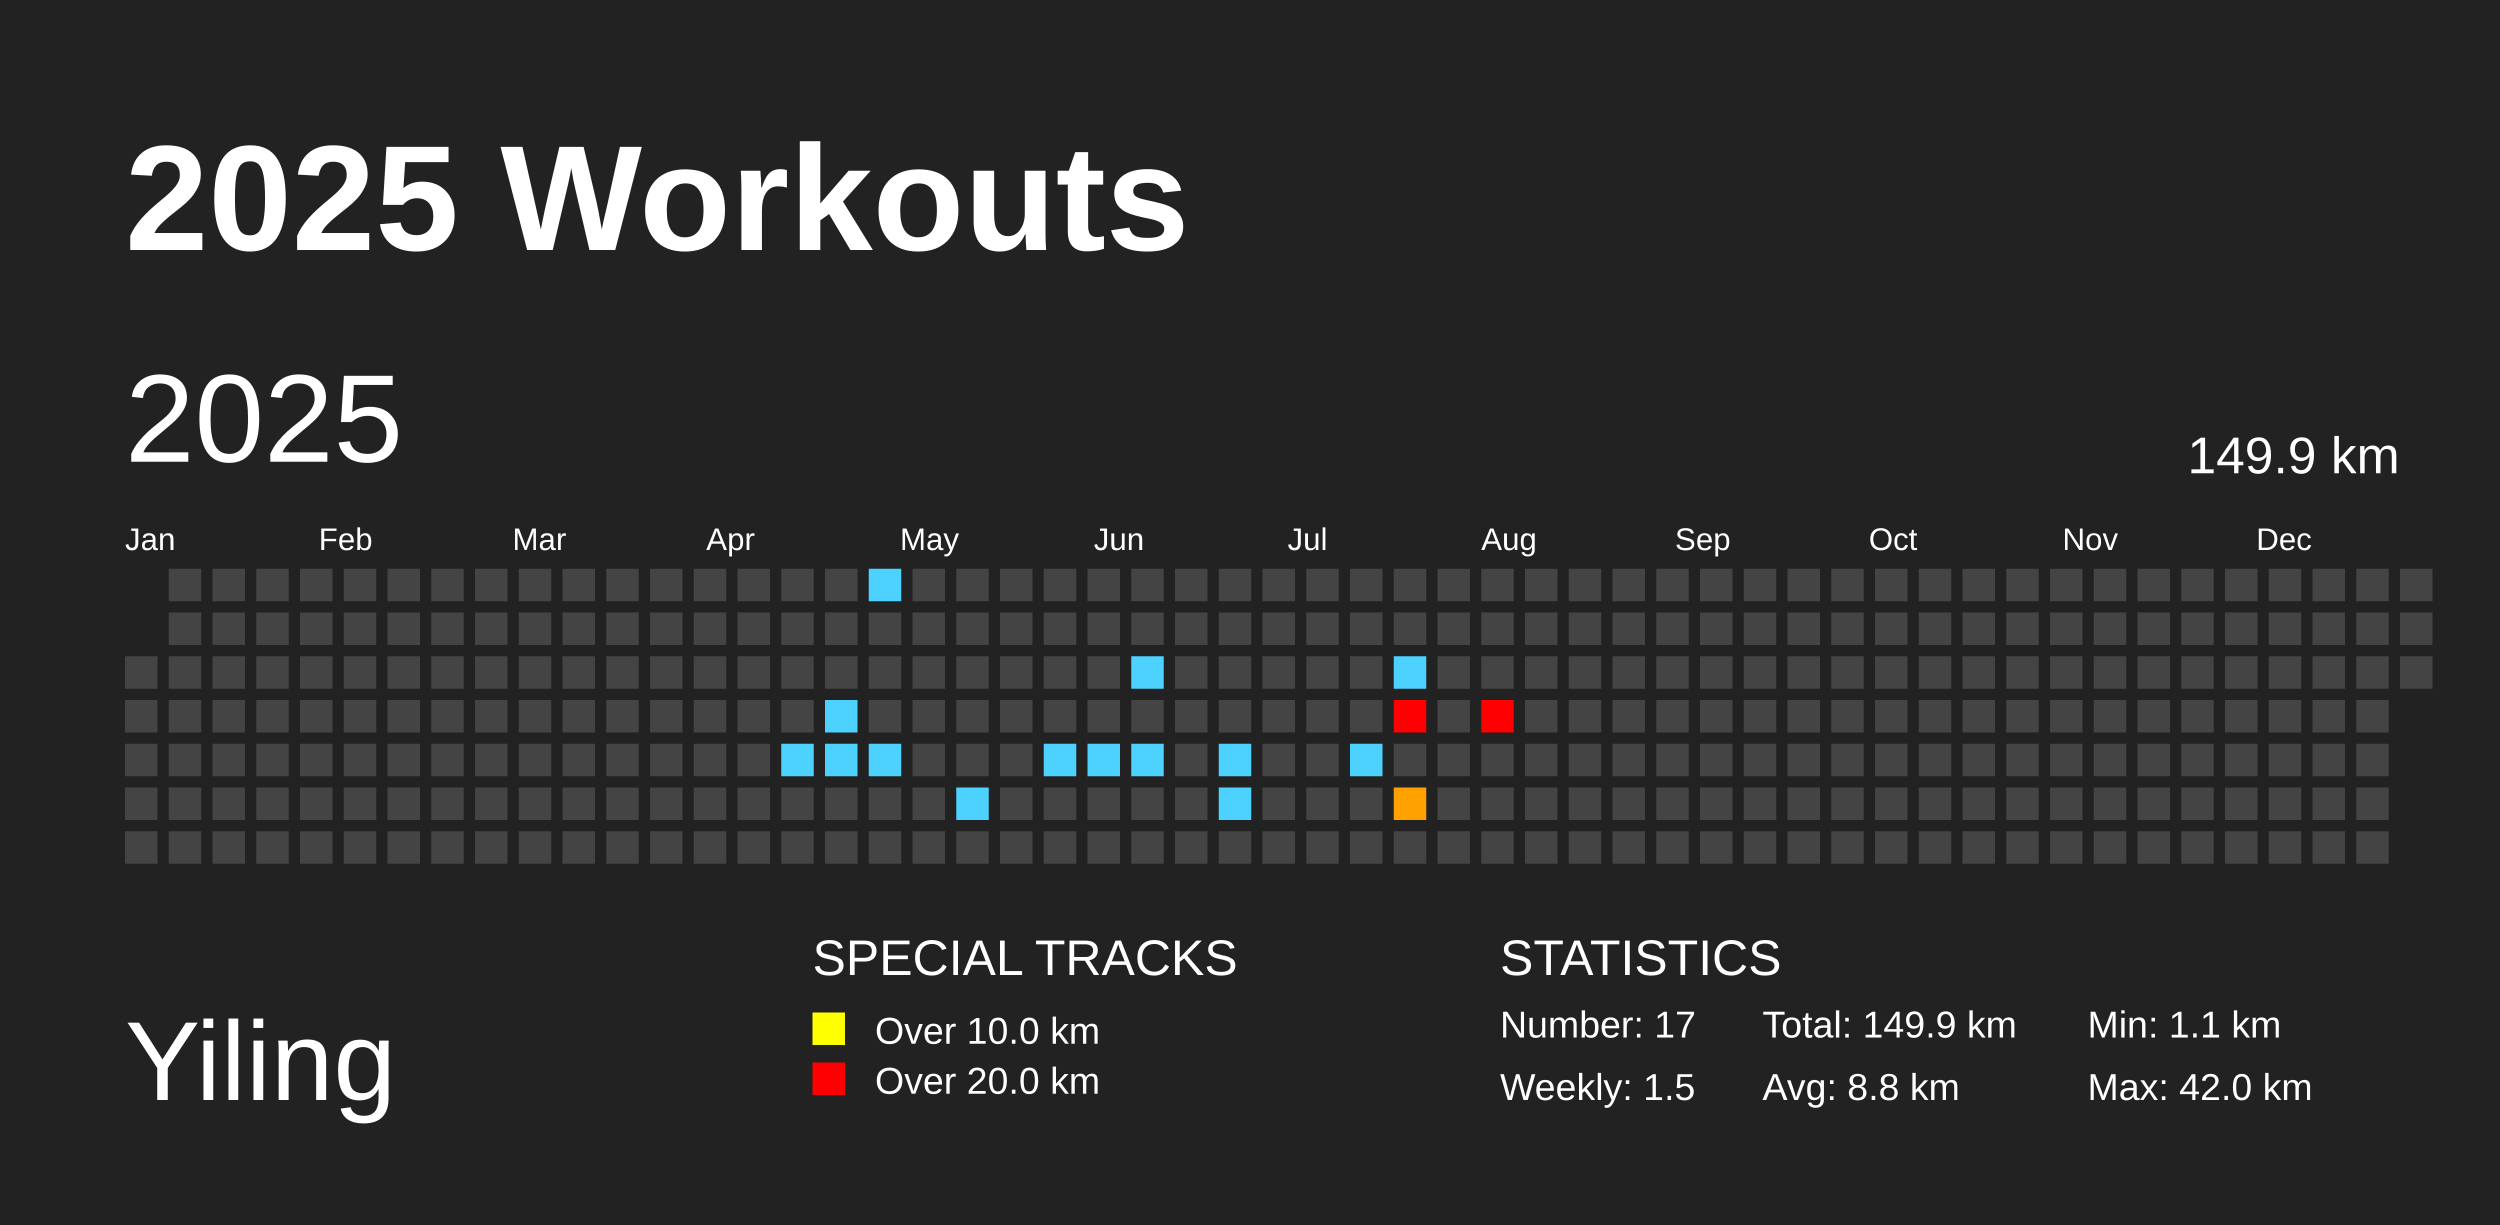
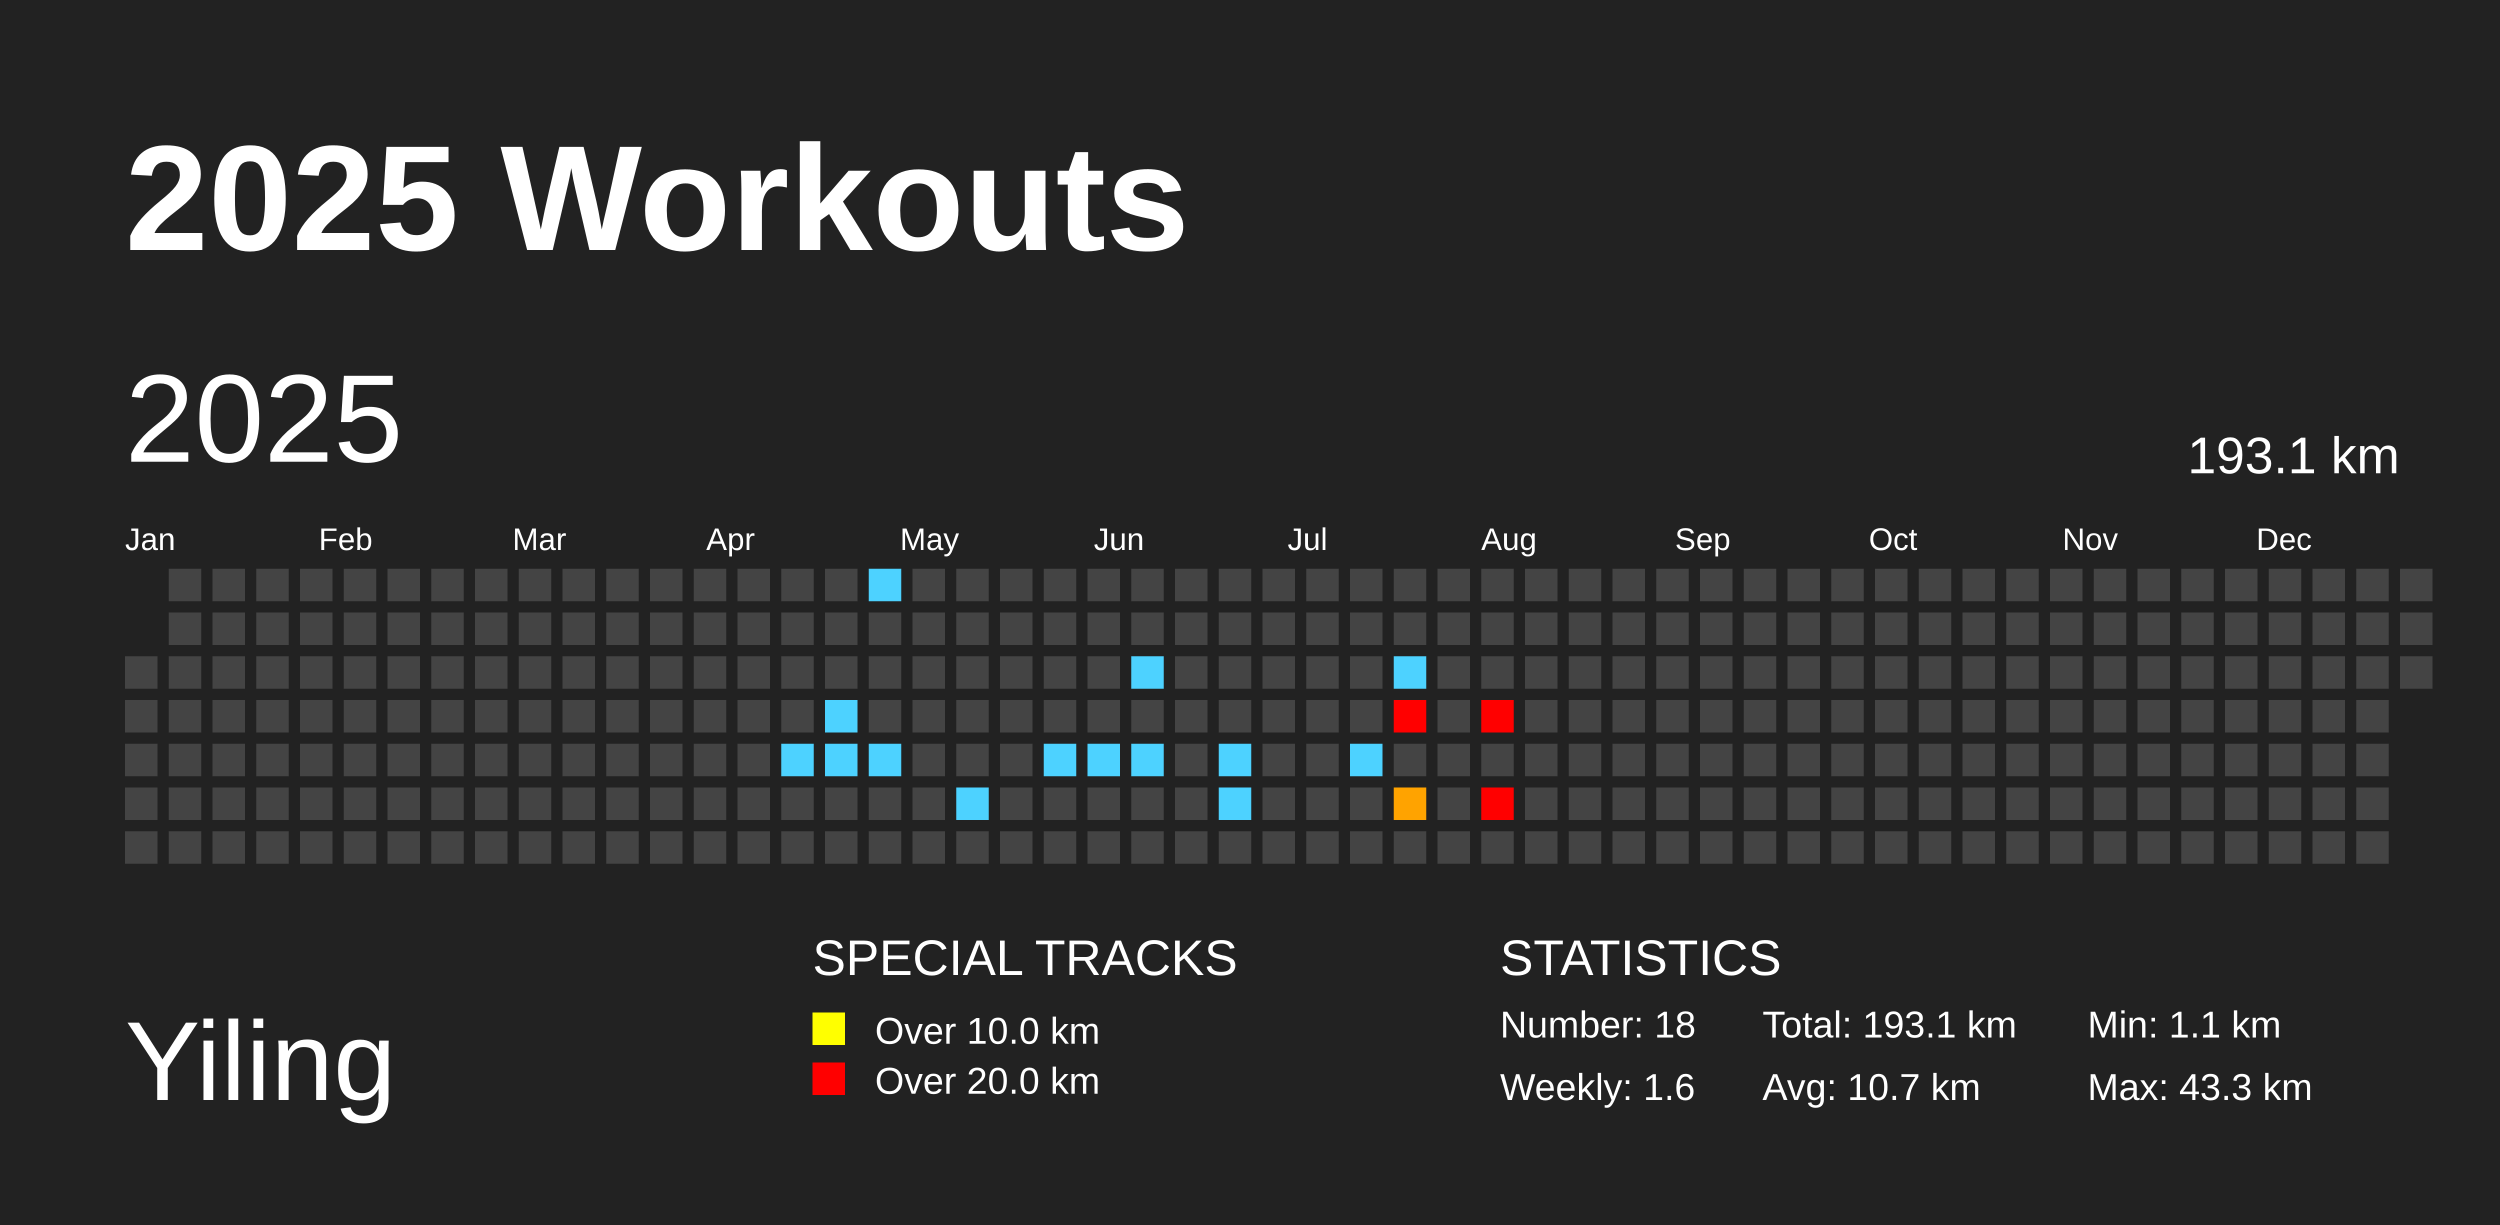
<svg xmlns="http://www.w3.org/2000/svg" baseProfile="full" height="98mm" version="1.1" viewBox="0,0,200,98" width="200mm">
  <defs />
  <rect fill="#222222" height="98" width="200" x="0" y="0" />
  <text fill="#FFFFFF" style="font-size:12px; font-family:Arial; font-weight:bold;" x="10" y="20">2025 Workouts</text>
  <text fill="#FFFFFF" style="font-size:9px; font-family:Arial" x="10" y="88">Yiling</text>
  <text fill="#FFFFFF" style="font-size:4px; font-family:Arial" x="65" y="78">SPECIAL TRACKS</text>
  <rect fill="yellow" height="2.6" width="2.6" x="65" y="81" />
  <text fill="#FFFFFF" style="font-size:3px; font-family:Arial" x="70" y="83.5">Over 10.0 km</text>
  <rect fill="red" height="2.6" width="2.6" x="65" y="85" />
  <text fill="#FFFFFF" style="font-size:3px; font-family:Arial" x="70" y="87.5">Over 20.0 km</text>
  <text fill="#FFFFFF" style="font-size:4px; font-family:Arial" x="120" y="78">STATISTICS</text>
-   <text fill="#FFFFFF" style="font-size:3px; font-family:Arial" x="120" y="83">Number: 17</text>
-   <text fill="#FFFFFF" style="font-size:3px; font-family:Arial" x="120" y="88">Weekly: 1.5</text>
-   <text fill="#FFFFFF" style="font-size:3px; font-family:Arial" x="141" y="83">Total: 149.9 km</text>
-   <text fill="#FFFFFF" style="font-size:3px; font-family:Arial" x="141" y="88">Avg: 8.8 km</text>
+   <text fill="#FFFFFF" style="font-size:3px; font-family:Arial" x="120" y="83">Number: 18</text>
+   <text fill="#FFFFFF" style="font-size:3px; font-family:Arial" x="120" y="88">Weekly: 1.6</text>
+   <text fill="#FFFFFF" style="font-size:3px; font-family:Arial" x="141" y="83">Total: 193.1 km</text>
+   <text fill="#FFFFFF" style="font-size:3px; font-family:Arial" x="141" y="88">Avg: 10.7 km</text>
  <text fill="#FFFFFF" style="font-size:3px; font-family:Arial" x="167" y="83">Min: 1.1 km</text>
-   <text fill="#FFFFFF" style="font-size:3px; font-family:Arial" x="167" y="88">Max: 42.0 km</text>
+   <text fill="#FFFFFF" style="font-size:3px; font-family:Arial" x="167" y="88">Max: 43.3 km</text>
  <text dominant-baseline="hanging" fill="#FFFFFF" style="font-size:10.0px; font-family:Arial;" x="10" y="30">2025</text>
-   <text dominant-baseline="hanging" fill="#FFFFFF" style="font-size:4.125px; font-family:Arial;" x="175" y="35">149.9 km</text>
+   <text dominant-baseline="hanging" fill="#FFFFFF" style="font-size:4.125px; font-family:Arial;" x="175" y="35">193.1 km</text>
  <text fill="#FFFFFF" style="font-size:2.5px; font-family:Arial" x="10.0" y="44">Jan</text>
  <text fill="#FFFFFF" style="font-size:2.5px; font-family:Arial" x="25.5" y="44">Feb</text>
  <text fill="#FFFFFF" style="font-size:2.5px; font-family:Arial" x="41.0" y="44">Mar</text>
  <text fill="#FFFFFF" style="font-size:2.5px; font-family:Arial" x="56.5" y="44">Apr</text>
  <text fill="#FFFFFF" style="font-size:2.5px; font-family:Arial" x="72.0" y="44">May</text>
  <text fill="#FFFFFF" style="font-size:2.5px; font-family:Arial" x="87.5" y="44">Jun</text>
  <text fill="#FFFFFF" style="font-size:2.5px; font-family:Arial" x="103.0" y="44">Jul</text>
  <text fill="#FFFFFF" style="font-size:2.5px; font-family:Arial" x="118.5" y="44">Aug</text>
  <text fill="#FFFFFF" style="font-size:2.5px; font-family:Arial" x="134.0" y="44">Sep</text>
  <text fill="#FFFFFF" style="font-size:2.5px; font-family:Arial" x="149.5" y="44">Oct</text>
  <text fill="#FFFFFF" style="font-size:2.5px; font-family:Arial" x="165.0" y="44">Nov</text>
  <text fill="#FFFFFF" style="font-size:2.5px; font-family:Arial" x="180.5" y="44">Dec</text>
  <rect fill="#444444" height="2.6" width="2.6" x="10.0" y="52.5" />
  <rect fill="#444444" height="2.6" width="2.6" x="10.0" y="56.0" />
  <rect fill="#444444" height="2.6" width="2.6" x="10.0" y="59.5" />
  <rect fill="#444444" height="2.6" width="2.6" x="10.0" y="63.0" />
  <rect fill="#444444" height="2.6" width="2.6" x="10.0" y="66.5" />
  <rect fill="#444444" height="2.6" width="2.6" x="13.5" y="45.5" />
  <rect fill="#444444" height="2.6" width="2.6" x="13.5" y="49.0" />
  <rect fill="#444444" height="2.6" width="2.6" x="13.5" y="52.5" />
  <rect fill="#444444" height="2.6" width="2.6" x="13.5" y="56.0" />
  <rect fill="#444444" height="2.6" width="2.6" x="13.5" y="59.5" />
  <rect fill="#444444" height="2.6" width="2.6" x="13.5" y="63.0" />
  <rect fill="#444444" height="2.6" width="2.6" x="13.5" y="66.5" />
  <rect fill="#444444" height="2.6" width="2.6" x="17.0" y="45.5" />
  <rect fill="#444444" height="2.6" width="2.6" x="17.0" y="49.0" />
  <rect fill="#444444" height="2.6" width="2.6" x="17.0" y="52.5" />
  <rect fill="#444444" height="2.6" width="2.6" x="17.0" y="56.0" />
  <rect fill="#444444" height="2.6" width="2.6" x="17.0" y="59.5" />
  <rect fill="#444444" height="2.6" width="2.6" x="17.0" y="63.0" />
  <rect fill="#444444" height="2.6" width="2.6" x="17.0" y="66.5" />
  <rect fill="#444444" height="2.6" width="2.6" x="20.5" y="45.5" />
  <rect fill="#444444" height="2.6" width="2.6" x="20.5" y="49.0" />
  <rect fill="#444444" height="2.6" width="2.6" x="20.5" y="52.5" />
  <rect fill="#444444" height="2.6" width="2.6" x="20.5" y="56.0" />
  <rect fill="#444444" height="2.6" width="2.6" x="20.5" y="59.5" />
  <rect fill="#444444" height="2.6" width="2.6" x="20.5" y="63.0" />
  <rect fill="#444444" height="2.6" width="2.6" x="20.5" y="66.5" />
  <rect fill="#444444" height="2.6" width="2.6" x="24.0" y="45.5" />
  <rect fill="#444444" height="2.6" width="2.6" x="24.0" y="49.0" />
  <rect fill="#444444" height="2.6" width="2.6" x="24.0" y="52.5" />
  <rect fill="#444444" height="2.6" width="2.6" x="24.0" y="56.0" />
  <rect fill="#444444" height="2.6" width="2.6" x="24.0" y="59.5" />
  <rect fill="#444444" height="2.6" width="2.6" x="24.0" y="63.0" />
  <rect fill="#444444" height="2.6" width="2.6" x="24.0" y="66.5" />
  <rect fill="#444444" height="2.6" width="2.6" x="27.5" y="45.5" />
  <rect fill="#444444" height="2.6" width="2.6" x="27.5" y="49.0" />
  <rect fill="#444444" height="2.6" width="2.6" x="27.5" y="52.5" />
  <rect fill="#444444" height="2.6" width="2.6" x="27.5" y="56.0" />
  <rect fill="#444444" height="2.6" width="2.6" x="27.5" y="59.5" />
  <rect fill="#444444" height="2.6" width="2.6" x="27.5" y="63.0" />
  <rect fill="#444444" height="2.6" width="2.6" x="27.5" y="66.5" />
  <rect fill="#444444" height="2.6" width="2.6" x="31.0" y="45.5" />
  <rect fill="#444444" height="2.6" width="2.6" x="31.0" y="49.0" />
  <rect fill="#444444" height="2.6" width="2.6" x="31.0" y="52.5" />
  <rect fill="#444444" height="2.6" width="2.6" x="31.0" y="56.0" />
  <rect fill="#444444" height="2.6" width="2.6" x="31.0" y="59.5" />
  <rect fill="#444444" height="2.6" width="2.6" x="31.0" y="63.0" />
  <rect fill="#444444" height="2.6" width="2.6" x="31.0" y="66.5" />
  <rect fill="#444444" height="2.6" width="2.6" x="34.5" y="45.5" />
  <rect fill="#444444" height="2.6" width="2.6" x="34.5" y="49.0" />
  <rect fill="#444444" height="2.6" width="2.6" x="34.5" y="52.5" />
  <rect fill="#444444" height="2.6" width="2.6" x="34.5" y="56.0" />
  <rect fill="#444444" height="2.6" width="2.6" x="34.5" y="59.5" />
  <rect fill="#444444" height="2.6" width="2.6" x="34.5" y="63.0" />
  <rect fill="#444444" height="2.6" width="2.6" x="34.5" y="66.5" />
  <rect fill="#444444" height="2.6" width="2.6" x="38.0" y="45.5" />
  <rect fill="#444444" height="2.6" width="2.6" x="38.0" y="49.0" />
  <rect fill="#444444" height="2.6" width="2.6" x="38.0" y="52.5" />
  <rect fill="#444444" height="2.6" width="2.6" x="38.0" y="56.0" />
  <rect fill="#444444" height="2.6" width="2.6" x="38.0" y="59.5" />
  <rect fill="#444444" height="2.6" width="2.6" x="38.0" y="63.0" />
  <rect fill="#444444" height="2.6" width="2.6" x="38.0" y="66.5" />
  <rect fill="#444444" height="2.6" width="2.6" x="41.5" y="45.5" />
  <rect fill="#444444" height="2.6" width="2.6" x="41.5" y="49.0" />
  <rect fill="#444444" height="2.6" width="2.6" x="41.5" y="52.5" />
  <rect fill="#444444" height="2.6" width="2.6" x="41.5" y="56.0" />
  <rect fill="#444444" height="2.6" width="2.6" x="41.5" y="59.5" />
  <rect fill="#444444" height="2.6" width="2.6" x="41.5" y="63.0" />
  <rect fill="#444444" height="2.6" width="2.6" x="41.5" y="66.5" />
  <rect fill="#444444" height="2.6" width="2.6" x="45.0" y="45.5" />
  <rect fill="#444444" height="2.6" width="2.6" x="45.0" y="49.0" />
  <rect fill="#444444" height="2.6" width="2.6" x="45.0" y="52.5" />
  <rect fill="#444444" height="2.6" width="2.6" x="45.0" y="56.0" />
  <rect fill="#444444" height="2.6" width="2.6" x="45.0" y="59.5" />
  <rect fill="#444444" height="2.6" width="2.6" x="45.0" y="63.0" />
  <rect fill="#444444" height="2.6" width="2.6" x="45.0" y="66.5" />
  <rect fill="#444444" height="2.6" width="2.6" x="48.5" y="45.5" />
  <rect fill="#444444" height="2.6" width="2.6" x="48.5" y="49.0" />
  <rect fill="#444444" height="2.6" width="2.6" x="48.5" y="52.5" />
  <rect fill="#444444" height="2.6" width="2.6" x="48.5" y="56.0" />
  <rect fill="#444444" height="2.6" width="2.6" x="48.5" y="59.5" />
  <rect fill="#444444" height="2.6" width="2.6" x="48.5" y="63.0" />
  <rect fill="#444444" height="2.6" width="2.6" x="48.5" y="66.5" />
  <rect fill="#444444" height="2.6" width="2.6" x="52.0" y="45.5" />
  <rect fill="#444444" height="2.6" width="2.6" x="52.0" y="49.0" />
  <rect fill="#444444" height="2.6" width="2.6" x="52.0" y="52.5" />
  <rect fill="#444444" height="2.6" width="2.6" x="52.0" y="56.0" />
  <rect fill="#444444" height="2.6" width="2.6" x="52.0" y="59.5" />
  <rect fill="#444444" height="2.6" width="2.6" x="52.0" y="63.0" />
  <rect fill="#444444" height="2.6" width="2.6" x="52.0" y="66.5" />
  <rect fill="#444444" height="2.6" width="2.6" x="55.5" y="45.5" />
  <rect fill="#444444" height="2.6" width="2.6" x="55.5" y="49.0" />
  <rect fill="#444444" height="2.6" width="2.6" x="55.5" y="52.5" />
  <rect fill="#444444" height="2.6" width="2.6" x="55.5" y="56.0" />
  <rect fill="#444444" height="2.6" width="2.6" x="55.5" y="59.5" />
  <rect fill="#444444" height="2.6" width="2.6" x="55.5" y="63.0" />
  <rect fill="#444444" height="2.6" width="2.6" x="55.5" y="66.5" />
  <rect fill="#444444" height="2.6" width="2.6" x="59.0" y="45.5" />
  <rect fill="#444444" height="2.6" width="2.6" x="59.0" y="49.0" />
  <rect fill="#444444" height="2.6" width="2.6" x="59.0" y="52.5" />
  <rect fill="#444444" height="2.6" width="2.6" x="59.0" y="56.0" />
  <rect fill="#444444" height="2.6" width="2.6" x="59.0" y="59.5" />
  <rect fill="#444444" height="2.6" width="2.6" x="59.0" y="63.0" />
  <rect fill="#444444" height="2.6" width="2.6" x="59.0" y="66.5" />
  <rect fill="#444444" height="2.6" width="2.6" x="62.5" y="45.5" />
  <rect fill="#444444" height="2.6" width="2.6" x="62.5" y="49.0" />
  <rect fill="#444444" height="2.6" width="2.6" x="62.5" y="52.5" />
  <rect fill="#444444" height="2.6" width="2.6" x="62.5" y="56.0" />
  <rect fill="#4dd2ff" height="2.6" width="2.6" x="62.5" y="59.5" />
  <rect fill="#444444" height="2.6" width="2.6" x="62.5" y="63.0" />
  <rect fill="#444444" height="2.6" width="2.6" x="62.5" y="66.5" />
  <rect fill="#444444" height="2.6" width="2.6" x="66.0" y="45.5" />
  <rect fill="#444444" height="2.6" width="2.6" x="66.0" y="49.0" />
  <rect fill="#444444" height="2.6" width="2.6" x="66.0" y="52.5" />
  <rect fill="#4dd2ff" height="2.6" width="2.6" x="66.0" y="56.0" />
  <rect fill="#4dd2ff" height="2.6" width="2.6" x="66.0" y="59.5" />
  <rect fill="#444444" height="2.6" width="2.6" x="66.0" y="63.0" />
  <rect fill="#444444" height="2.6" width="2.6" x="66.0" y="66.5" />
  <rect fill="#4dd2ff" height="2.6" width="2.6" x="69.5" y="45.5" />
  <rect fill="#444444" height="2.6" width="2.6" x="69.5" y="49.0" />
  <rect fill="#444444" height="2.6" width="2.6" x="69.5" y="52.5" />
  <rect fill="#444444" height="2.6" width="2.6" x="69.5" y="56.0" />
  <rect fill="#4dd2ff" height="2.6" width="2.6" x="69.5" y="59.5" />
  <rect fill="#444444" height="2.6" width="2.6" x="69.5" y="63.0" />
  <rect fill="#444444" height="2.6" width="2.6" x="69.5" y="66.5" />
  <rect fill="#444444" height="2.6" width="2.6" x="73.0" y="45.5" />
  <rect fill="#444444" height="2.6" width="2.6" x="73.0" y="49.0" />
  <rect fill="#444444" height="2.6" width="2.6" x="73.0" y="52.5" />
  <rect fill="#444444" height="2.6" width="2.6" x="73.0" y="56.0" />
  <rect fill="#444444" height="2.6" width="2.6" x="73.0" y="59.5" />
  <rect fill="#444444" height="2.6" width="2.6" x="73.0" y="63.0" />
  <rect fill="#444444" height="2.6" width="2.6" x="73.0" y="66.5" />
  <rect fill="#444444" height="2.6" width="2.6" x="76.5" y="45.5" />
  <rect fill="#444444" height="2.6" width="2.6" x="76.5" y="49.0" />
  <rect fill="#444444" height="2.6" width="2.6" x="76.5" y="52.5" />
  <rect fill="#444444" height="2.6" width="2.6" x="76.5" y="56.0" />
  <rect fill="#444444" height="2.6" width="2.6" x="76.5" y="59.5" />
  <rect fill="#4dd2ff" height="2.6" width="2.6" x="76.5" y="63.0" />
  <rect fill="#444444" height="2.6" width="2.6" x="76.5" y="66.5" />
  <rect fill="#444444" height="2.6" width="2.6" x="80.0" y="45.5" />
  <rect fill="#444444" height="2.6" width="2.6" x="80.0" y="49.0" />
  <rect fill="#444444" height="2.6" width="2.6" x="80.0" y="52.5" />
  <rect fill="#444444" height="2.6" width="2.6" x="80.0" y="56.0" />
  <rect fill="#444444" height="2.6" width="2.6" x="80.0" y="59.5" />
  <rect fill="#444444" height="2.6" width="2.6" x="80.0" y="63.0" />
  <rect fill="#444444" height="2.6" width="2.6" x="80.0" y="66.5" />
  <rect fill="#444444" height="2.6" width="2.6" x="83.5" y="45.5" />
  <rect fill="#444444" height="2.6" width="2.6" x="83.5" y="49.0" />
  <rect fill="#444444" height="2.6" width="2.6" x="83.5" y="52.5" />
  <rect fill="#444444" height="2.6" width="2.6" x="83.5" y="56.0" />
  <rect fill="#4dd2ff" height="2.6" width="2.6" x="83.5" y="59.5" />
  <rect fill="#444444" height="2.6" width="2.6" x="83.5" y="63.0" />
  <rect fill="#444444" height="2.6" width="2.6" x="83.5" y="66.5" />
  <rect fill="#444444" height="2.6" width="2.6" x="87.0" y="45.5" />
  <rect fill="#444444" height="2.6" width="2.6" x="87.0" y="49.0" />
  <rect fill="#444444" height="2.6" width="2.6" x="87.0" y="52.5" />
  <rect fill="#444444" height="2.6" width="2.6" x="87.0" y="56.0" />
  <rect fill="#4dd2ff" height="2.6" width="2.6" x="87.0" y="59.5" />
  <rect fill="#444444" height="2.6" width="2.6" x="87.0" y="63.0" />
  <rect fill="#444444" height="2.6" width="2.6" x="87.0" y="66.5" />
  <rect fill="#444444" height="2.6" width="2.6" x="90.5" y="45.5" />
  <rect fill="#444444" height="2.6" width="2.6" x="90.5" y="49.0" />
  <rect fill="#4dd2ff" height="2.6" width="2.6" x="90.5" y="52.5" />
  <rect fill="#444444" height="2.6" width="2.6" x="90.5" y="56.0" />
  <rect fill="#4dd2ff" height="2.6" width="2.6" x="90.5" y="59.5" />
  <rect fill="#444444" height="2.6" width="2.6" x="90.5" y="63.0" />
  <rect fill="#444444" height="2.6" width="2.6" x="90.5" y="66.5" />
  <rect fill="#444444" height="2.6" width="2.6" x="94.0" y="45.5" />
  <rect fill="#444444" height="2.6" width="2.6" x="94.0" y="49.0" />
  <rect fill="#444444" height="2.6" width="2.6" x="94.0" y="52.5" />
  <rect fill="#444444" height="2.6" width="2.6" x="94.0" y="56.0" />
  <rect fill="#444444" height="2.6" width="2.6" x="94.0" y="59.5" />
  <rect fill="#444444" height="2.6" width="2.6" x="94.0" y="63.0" />
  <rect fill="#444444" height="2.6" width="2.6" x="94.0" y="66.5" />
  <rect fill="#444444" height="2.6" width="2.6" x="97.5" y="45.5" />
  <rect fill="#444444" height="2.6" width="2.6" x="97.5" y="49.0" />
  <rect fill="#444444" height="2.6" width="2.6" x="97.5" y="52.5" />
  <rect fill="#444444" height="2.6" width="2.6" x="97.5" y="56.0" />
  <rect fill="#4dd2ff" height="2.6" width="2.6" x="97.5" y="59.5" />
  <rect fill="#4dd2ff" height="2.6" width="2.6" x="97.5" y="63.0" />
  <rect fill="#444444" height="2.6" width="2.6" x="97.5" y="66.5" />
  <rect fill="#444444" height="2.6" width="2.6" x="101.0" y="45.5" />
  <rect fill="#444444" height="2.6" width="2.6" x="101.0" y="49.0" />
  <rect fill="#444444" height="2.6" width="2.6" x="101.0" y="52.5" />
  <rect fill="#444444" height="2.6" width="2.6" x="101.0" y="56.0" />
  <rect fill="#444444" height="2.6" width="2.6" x="101.0" y="59.5" />
  <rect fill="#444444" height="2.6" width="2.6" x="101.0" y="63.0" />
  <rect fill="#444444" height="2.6" width="2.6" x="101.0" y="66.5" />
  <rect fill="#444444" height="2.6" width="2.6" x="104.5" y="45.5" />
  <rect fill="#444444" height="2.6" width="2.6" x="104.5" y="49.0" />
  <rect fill="#444444" height="2.6" width="2.6" x="104.5" y="52.5" />
  <rect fill="#444444" height="2.6" width="2.6" x="104.5" y="56.0" />
  <rect fill="#444444" height="2.6" width="2.6" x="104.5" y="59.5" />
  <rect fill="#444444" height="2.6" width="2.6" x="104.5" y="63.0" />
  <rect fill="#444444" height="2.6" width="2.6" x="104.5" y="66.5" />
  <rect fill="#444444" height="2.6" width="2.6" x="108.0" y="45.5" />
  <rect fill="#444444" height="2.6" width="2.6" x="108.0" y="49.0" />
  <rect fill="#444444" height="2.6" width="2.6" x="108.0" y="52.5" />
  <rect fill="#444444" height="2.6" width="2.6" x="108.0" y="56.0" />
  <rect fill="#4dd2ff" height="2.6" width="2.6" x="108.0" y="59.5" />
  <rect fill="#444444" height="2.6" width="2.6" x="108.0" y="63.0" />
  <rect fill="#444444" height="2.6" width="2.6" x="108.0" y="66.5" />
  <rect fill="#444444" height="2.6" width="2.6" x="111.5" y="45.5" />
  <rect fill="#444444" height="2.6" width="2.6" x="111.5" y="49.0" />
  <rect fill="#4dd2ff" height="2.6" width="2.6" x="111.5" y="52.5" />
  <rect fill="red" height="2.6" width="2.6" x="111.5" y="56.0" />
  <rect fill="#444444" height="2.6" width="2.6" x="111.5" y="59.5" />
-   <rect fill="#ffa100" height="2.6" width="2.6" x="111.5" y="63.0" />
+   <rect fill="#ffa300" height="2.6" width="2.6" x="111.5" y="63.0" />
  <rect fill="#444444" height="2.6" width="2.6" x="111.5" y="66.5" />
  <rect fill="#444444" height="2.6" width="2.6" x="115.0" y="45.5" />
  <rect fill="#444444" height="2.6" width="2.6" x="115.0" y="49.0" />
  <rect fill="#444444" height="2.6" width="2.6" x="115.0" y="52.5" />
  <rect fill="#444444" height="2.6" width="2.6" x="115.0" y="56.0" />
  <rect fill="#444444" height="2.6" width="2.6" x="115.0" y="59.5" />
  <rect fill="#444444" height="2.6" width="2.6" x="115.0" y="63.0" />
  <rect fill="#444444" height="2.6" width="2.6" x="115.0" y="66.5" />
  <rect fill="#444444" height="2.6" width="2.6" x="118.5" y="45.5" />
  <rect fill="#444444" height="2.6" width="2.6" x="118.5" y="49.0" />
  <rect fill="#444444" height="2.6" width="2.6" x="118.5" y="52.5" />
  <rect fill="red" height="2.6" width="2.6" x="118.5" y="56.0" />
  <rect fill="#444444" height="2.6" width="2.6" x="118.5" y="59.5" />
-   <rect fill="#444444" height="2.6" width="2.6" x="118.5" y="63.0" />
+   <rect fill="red" height="2.6" width="2.6" x="118.5" y="63.0" />
  <rect fill="#444444" height="2.6" width="2.6" x="118.5" y="66.5" />
  <rect fill="#444444" height="2.6" width="2.6" x="122.0" y="45.5" />
  <rect fill="#444444" height="2.6" width="2.6" x="122.0" y="49.0" />
  <rect fill="#444444" height="2.6" width="2.6" x="122.0" y="52.5" />
  <rect fill="#444444" height="2.6" width="2.6" x="122.0" y="56.0" />
  <rect fill="#444444" height="2.6" width="2.6" x="122.0" y="59.5" />
  <rect fill="#444444" height="2.6" width="2.6" x="122.0" y="63.0" />
  <rect fill="#444444" height="2.6" width="2.6" x="122.0" y="66.5" />
  <rect fill="#444444" height="2.6" width="2.6" x="125.5" y="45.5" />
  <rect fill="#444444" height="2.6" width="2.6" x="125.5" y="49.0" />
  <rect fill="#444444" height="2.6" width="2.6" x="125.5" y="52.5" />
  <rect fill="#444444" height="2.6" width="2.6" x="125.5" y="56.0" />
  <rect fill="#444444" height="2.6" width="2.6" x="125.5" y="59.5" />
  <rect fill="#444444" height="2.6" width="2.6" x="125.5" y="63.0" />
  <rect fill="#444444" height="2.6" width="2.6" x="125.5" y="66.5" />
  <rect fill="#444444" height="2.6" width="2.6" x="129.0" y="45.5" />
  <rect fill="#444444" height="2.6" width="2.6" x="129.0" y="49.0" />
  <rect fill="#444444" height="2.6" width="2.6" x="129.0" y="52.5" />
  <rect fill="#444444" height="2.6" width="2.6" x="129.0" y="56.0" />
  <rect fill="#444444" height="2.6" width="2.6" x="129.0" y="59.5" />
  <rect fill="#444444" height="2.6" width="2.6" x="129.0" y="63.0" />
  <rect fill="#444444" height="2.6" width="2.6" x="129.0" y="66.5" />
  <rect fill="#444444" height="2.6" width="2.6" x="132.5" y="45.5" />
  <rect fill="#444444" height="2.6" width="2.6" x="132.5" y="49.0" />
  <rect fill="#444444" height="2.6" width="2.6" x="132.5" y="52.5" />
  <rect fill="#444444" height="2.6" width="2.6" x="132.5" y="56.0" />
  <rect fill="#444444" height="2.6" width="2.6" x="132.5" y="59.5" />
  <rect fill="#444444" height="2.6" width="2.6" x="132.5" y="63.0" />
  <rect fill="#444444" height="2.6" width="2.6" x="132.5" y="66.5" />
  <rect fill="#444444" height="2.6" width="2.6" x="136.0" y="45.5" />
  <rect fill="#444444" height="2.6" width="2.6" x="136.0" y="49.0" />
  <rect fill="#444444" height="2.6" width="2.6" x="136.0" y="52.5" />
  <rect fill="#444444" height="2.6" width="2.6" x="136.0" y="56.0" />
  <rect fill="#444444" height="2.6" width="2.6" x="136.0" y="59.5" />
  <rect fill="#444444" height="2.6" width="2.6" x="136.0" y="63.0" />
  <rect fill="#444444" height="2.6" width="2.6" x="136.0" y="66.5" />
  <rect fill="#444444" height="2.6" width="2.6" x="139.5" y="45.5" />
  <rect fill="#444444" height="2.6" width="2.6" x="139.5" y="49.0" />
  <rect fill="#444444" height="2.6" width="2.6" x="139.5" y="52.5" />
  <rect fill="#444444" height="2.6" width="2.6" x="139.5" y="56.0" />
  <rect fill="#444444" height="2.6" width="2.6" x="139.5" y="59.5" />
  <rect fill="#444444" height="2.6" width="2.6" x="139.5" y="63.0" />
  <rect fill="#444444" height="2.6" width="2.6" x="139.5" y="66.5" />
  <rect fill="#444444" height="2.6" width="2.6" x="143.0" y="45.5" />
  <rect fill="#444444" height="2.6" width="2.6" x="143.0" y="49.0" />
  <rect fill="#444444" height="2.6" width="2.6" x="143.0" y="52.5" />
  <rect fill="#444444" height="2.6" width="2.6" x="143.0" y="56.0" />
  <rect fill="#444444" height="2.6" width="2.6" x="143.0" y="59.5" />
  <rect fill="#444444" height="2.6" width="2.6" x="143.0" y="63.0" />
  <rect fill="#444444" height="2.6" width="2.6" x="143.0" y="66.5" />
  <rect fill="#444444" height="2.6" width="2.6" x="146.5" y="45.5" />
  <rect fill="#444444" height="2.6" width="2.6" x="146.5" y="49.0" />
  <rect fill="#444444" height="2.6" width="2.6" x="146.5" y="52.5" />
  <rect fill="#444444" height="2.6" width="2.6" x="146.5" y="56.0" />
  <rect fill="#444444" height="2.6" width="2.6" x="146.5" y="59.5" />
  <rect fill="#444444" height="2.6" width="2.6" x="146.5" y="63.0" />
  <rect fill="#444444" height="2.6" width="2.6" x="146.5" y="66.5" />
  <rect fill="#444444" height="2.6" width="2.6" x="150.0" y="45.5" />
  <rect fill="#444444" height="2.6" width="2.6" x="150.0" y="49.0" />
  <rect fill="#444444" height="2.6" width="2.6" x="150.0" y="52.5" />
  <rect fill="#444444" height="2.6" width="2.6" x="150.0" y="56.0" />
  <rect fill="#444444" height="2.6" width="2.6" x="150.0" y="59.5" />
  <rect fill="#444444" height="2.6" width="2.6" x="150.0" y="63.0" />
  <rect fill="#444444" height="2.6" width="2.6" x="150.0" y="66.5" />
  <rect fill="#444444" height="2.6" width="2.6" x="153.5" y="45.5" />
  <rect fill="#444444" height="2.6" width="2.6" x="153.5" y="49.0" />
  <rect fill="#444444" height="2.6" width="2.6" x="153.5" y="52.5" />
  <rect fill="#444444" height="2.6" width="2.6" x="153.5" y="56.0" />
  <rect fill="#444444" height="2.6" width="2.6" x="153.5" y="59.5" />
  <rect fill="#444444" height="2.6" width="2.6" x="153.5" y="63.0" />
  <rect fill="#444444" height="2.6" width="2.6" x="153.5" y="66.5" />
  <rect fill="#444444" height="2.6" width="2.6" x="157.0" y="45.5" />
  <rect fill="#444444" height="2.6" width="2.6" x="157.0" y="49.0" />
  <rect fill="#444444" height="2.6" width="2.6" x="157.0" y="52.5" />
  <rect fill="#444444" height="2.6" width="2.6" x="157.0" y="56.0" />
  <rect fill="#444444" height="2.6" width="2.6" x="157.0" y="59.5" />
  <rect fill="#444444" height="2.6" width="2.6" x="157.0" y="63.0" />
  <rect fill="#444444" height="2.6" width="2.6" x="157.0" y="66.5" />
  <rect fill="#444444" height="2.6" width="2.6" x="160.5" y="45.5" />
  <rect fill="#444444" height="2.6" width="2.6" x="160.5" y="49.0" />
  <rect fill="#444444" height="2.6" width="2.6" x="160.5" y="52.5" />
  <rect fill="#444444" height="2.6" width="2.6" x="160.5" y="56.0" />
  <rect fill="#444444" height="2.6" width="2.6" x="160.5" y="59.5" />
  <rect fill="#444444" height="2.6" width="2.6" x="160.5" y="63.0" />
  <rect fill="#444444" height="2.6" width="2.6" x="160.5" y="66.5" />
  <rect fill="#444444" height="2.6" width="2.6" x="164.0" y="45.5" />
  <rect fill="#444444" height="2.6" width="2.6" x="164.0" y="49.0" />
  <rect fill="#444444" height="2.6" width="2.6" x="164.0" y="52.5" />
  <rect fill="#444444" height="2.6" width="2.6" x="164.0" y="56.0" />
  <rect fill="#444444" height="2.6" width="2.6" x="164.0" y="59.5" />
  <rect fill="#444444" height="2.6" width="2.6" x="164.0" y="63.0" />
  <rect fill="#444444" height="2.6" width="2.6" x="164.0" y="66.5" />
  <rect fill="#444444" height="2.6" width="2.6" x="167.5" y="45.5" />
  <rect fill="#444444" height="2.6" width="2.6" x="167.5" y="49.0" />
  <rect fill="#444444" height="2.6" width="2.6" x="167.5" y="52.5" />
  <rect fill="#444444" height="2.6" width="2.6" x="167.5" y="56.0" />
  <rect fill="#444444" height="2.6" width="2.6" x="167.5" y="59.5" />
  <rect fill="#444444" height="2.6" width="2.6" x="167.5" y="63.0" />
  <rect fill="#444444" height="2.6" width="2.6" x="167.5" y="66.5" />
  <rect fill="#444444" height="2.6" width="2.6" x="171.0" y="45.5" />
  <rect fill="#444444" height="2.6" width="2.6" x="171.0" y="49.0" />
  <rect fill="#444444" height="2.6" width="2.6" x="171.0" y="52.5" />
  <rect fill="#444444" height="2.6" width="2.6" x="171.0" y="56.0" />
  <rect fill="#444444" height="2.6" width="2.6" x="171.0" y="59.5" />
  <rect fill="#444444" height="2.6" width="2.6" x="171.0" y="63.0" />
  <rect fill="#444444" height="2.6" width="2.6" x="171.0" y="66.5" />
  <rect fill="#444444" height="2.6" width="2.6" x="174.5" y="45.5" />
  <rect fill="#444444" height="2.6" width="2.6" x="174.5" y="49.0" />
  <rect fill="#444444" height="2.6" width="2.6" x="174.5" y="52.5" />
  <rect fill="#444444" height="2.6" width="2.6" x="174.5" y="56.0" />
  <rect fill="#444444" height="2.6" width="2.6" x="174.5" y="59.5" />
  <rect fill="#444444" height="2.6" width="2.6" x="174.5" y="63.0" />
  <rect fill="#444444" height="2.6" width="2.6" x="174.5" y="66.5" />
  <rect fill="#444444" height="2.6" width="2.6" x="178.0" y="45.5" />
  <rect fill="#444444" height="2.6" width="2.6" x="178.0" y="49.0" />
  <rect fill="#444444" height="2.6" width="2.6" x="178.0" y="52.5" />
  <rect fill="#444444" height="2.6" width="2.6" x="178.0" y="56.0" />
  <rect fill="#444444" height="2.6" width="2.6" x="178.0" y="59.5" />
  <rect fill="#444444" height="2.6" width="2.6" x="178.0" y="63.0" />
  <rect fill="#444444" height="2.6" width="2.6" x="178.0" y="66.5" />
  <rect fill="#444444" height="2.6" width="2.6" x="181.5" y="45.5" />
  <rect fill="#444444" height="2.6" width="2.6" x="181.5" y="49.0" />
  <rect fill="#444444" height="2.6" width="2.6" x="181.5" y="52.5" />
  <rect fill="#444444" height="2.6" width="2.6" x="181.5" y="56.0" />
  <rect fill="#444444" height="2.6" width="2.6" x="181.5" y="59.5" />
  <rect fill="#444444" height="2.6" width="2.6" x="181.5" y="63.0" />
  <rect fill="#444444" height="2.6" width="2.6" x="181.5" y="66.5" />
  <rect fill="#444444" height="2.6" width="2.6" x="185.0" y="45.5" />
  <rect fill="#444444" height="2.6" width="2.6" x="185.0" y="49.0" />
  <rect fill="#444444" height="2.6" width="2.6" x="185.0" y="52.5" />
  <rect fill="#444444" height="2.6" width="2.6" x="185.0" y="56.0" />
  <rect fill="#444444" height="2.6" width="2.6" x="185.0" y="59.5" />
  <rect fill="#444444" height="2.6" width="2.6" x="185.0" y="63.0" />
  <rect fill="#444444" height="2.6" width="2.6" x="185.0" y="66.5" />
  <rect fill="#444444" height="2.6" width="2.6" x="188.5" y="45.5" />
  <rect fill="#444444" height="2.6" width="2.6" x="188.5" y="49.0" />
  <rect fill="#444444" height="2.6" width="2.6" x="188.5" y="52.5" />
  <rect fill="#444444" height="2.6" width="2.6" x="188.5" y="56.0" />
  <rect fill="#444444" height="2.6" width="2.6" x="188.5" y="59.5" />
  <rect fill="#444444" height="2.6" width="2.6" x="188.5" y="63.0" />
  <rect fill="#444444" height="2.6" width="2.6" x="188.5" y="66.5" />
  <rect fill="#444444" height="2.6" width="2.6" x="192.0" y="45.5" />
  <rect fill="#444444" height="2.6" width="2.6" x="192.0" y="49.0" />
  <rect fill="#444444" height="2.6" width="2.6" x="192.0" y="52.5" />
</svg>
